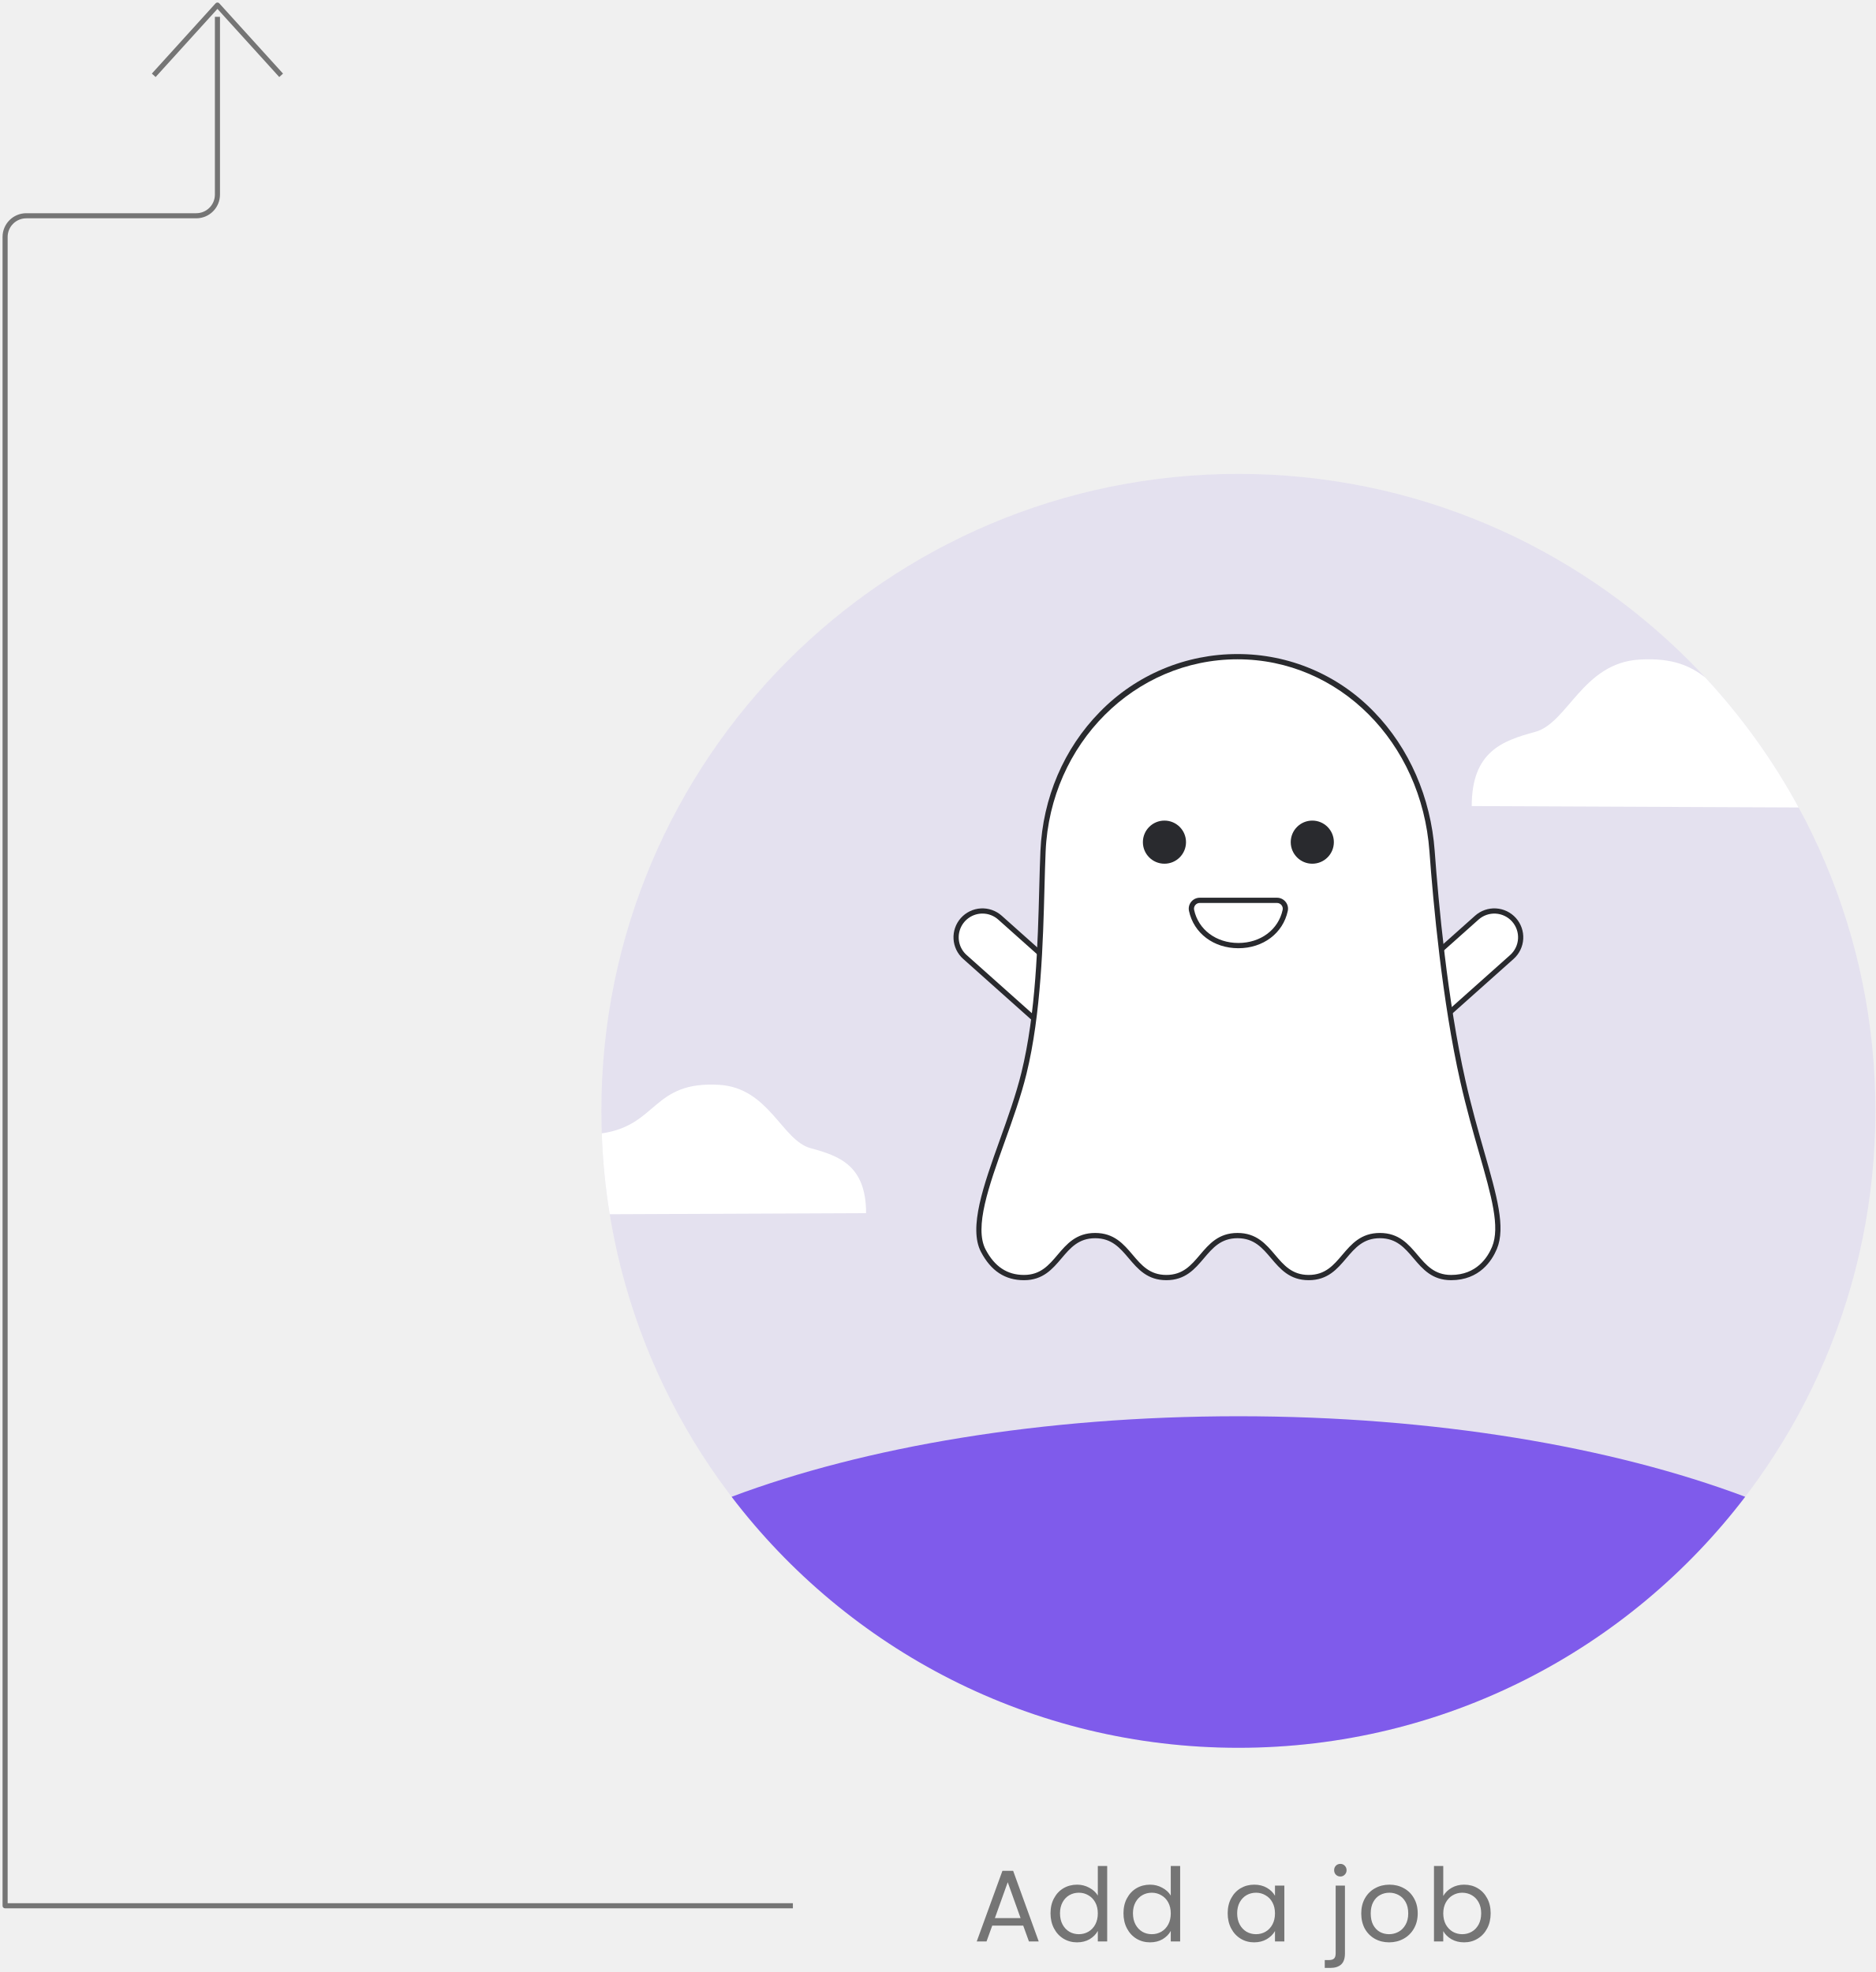
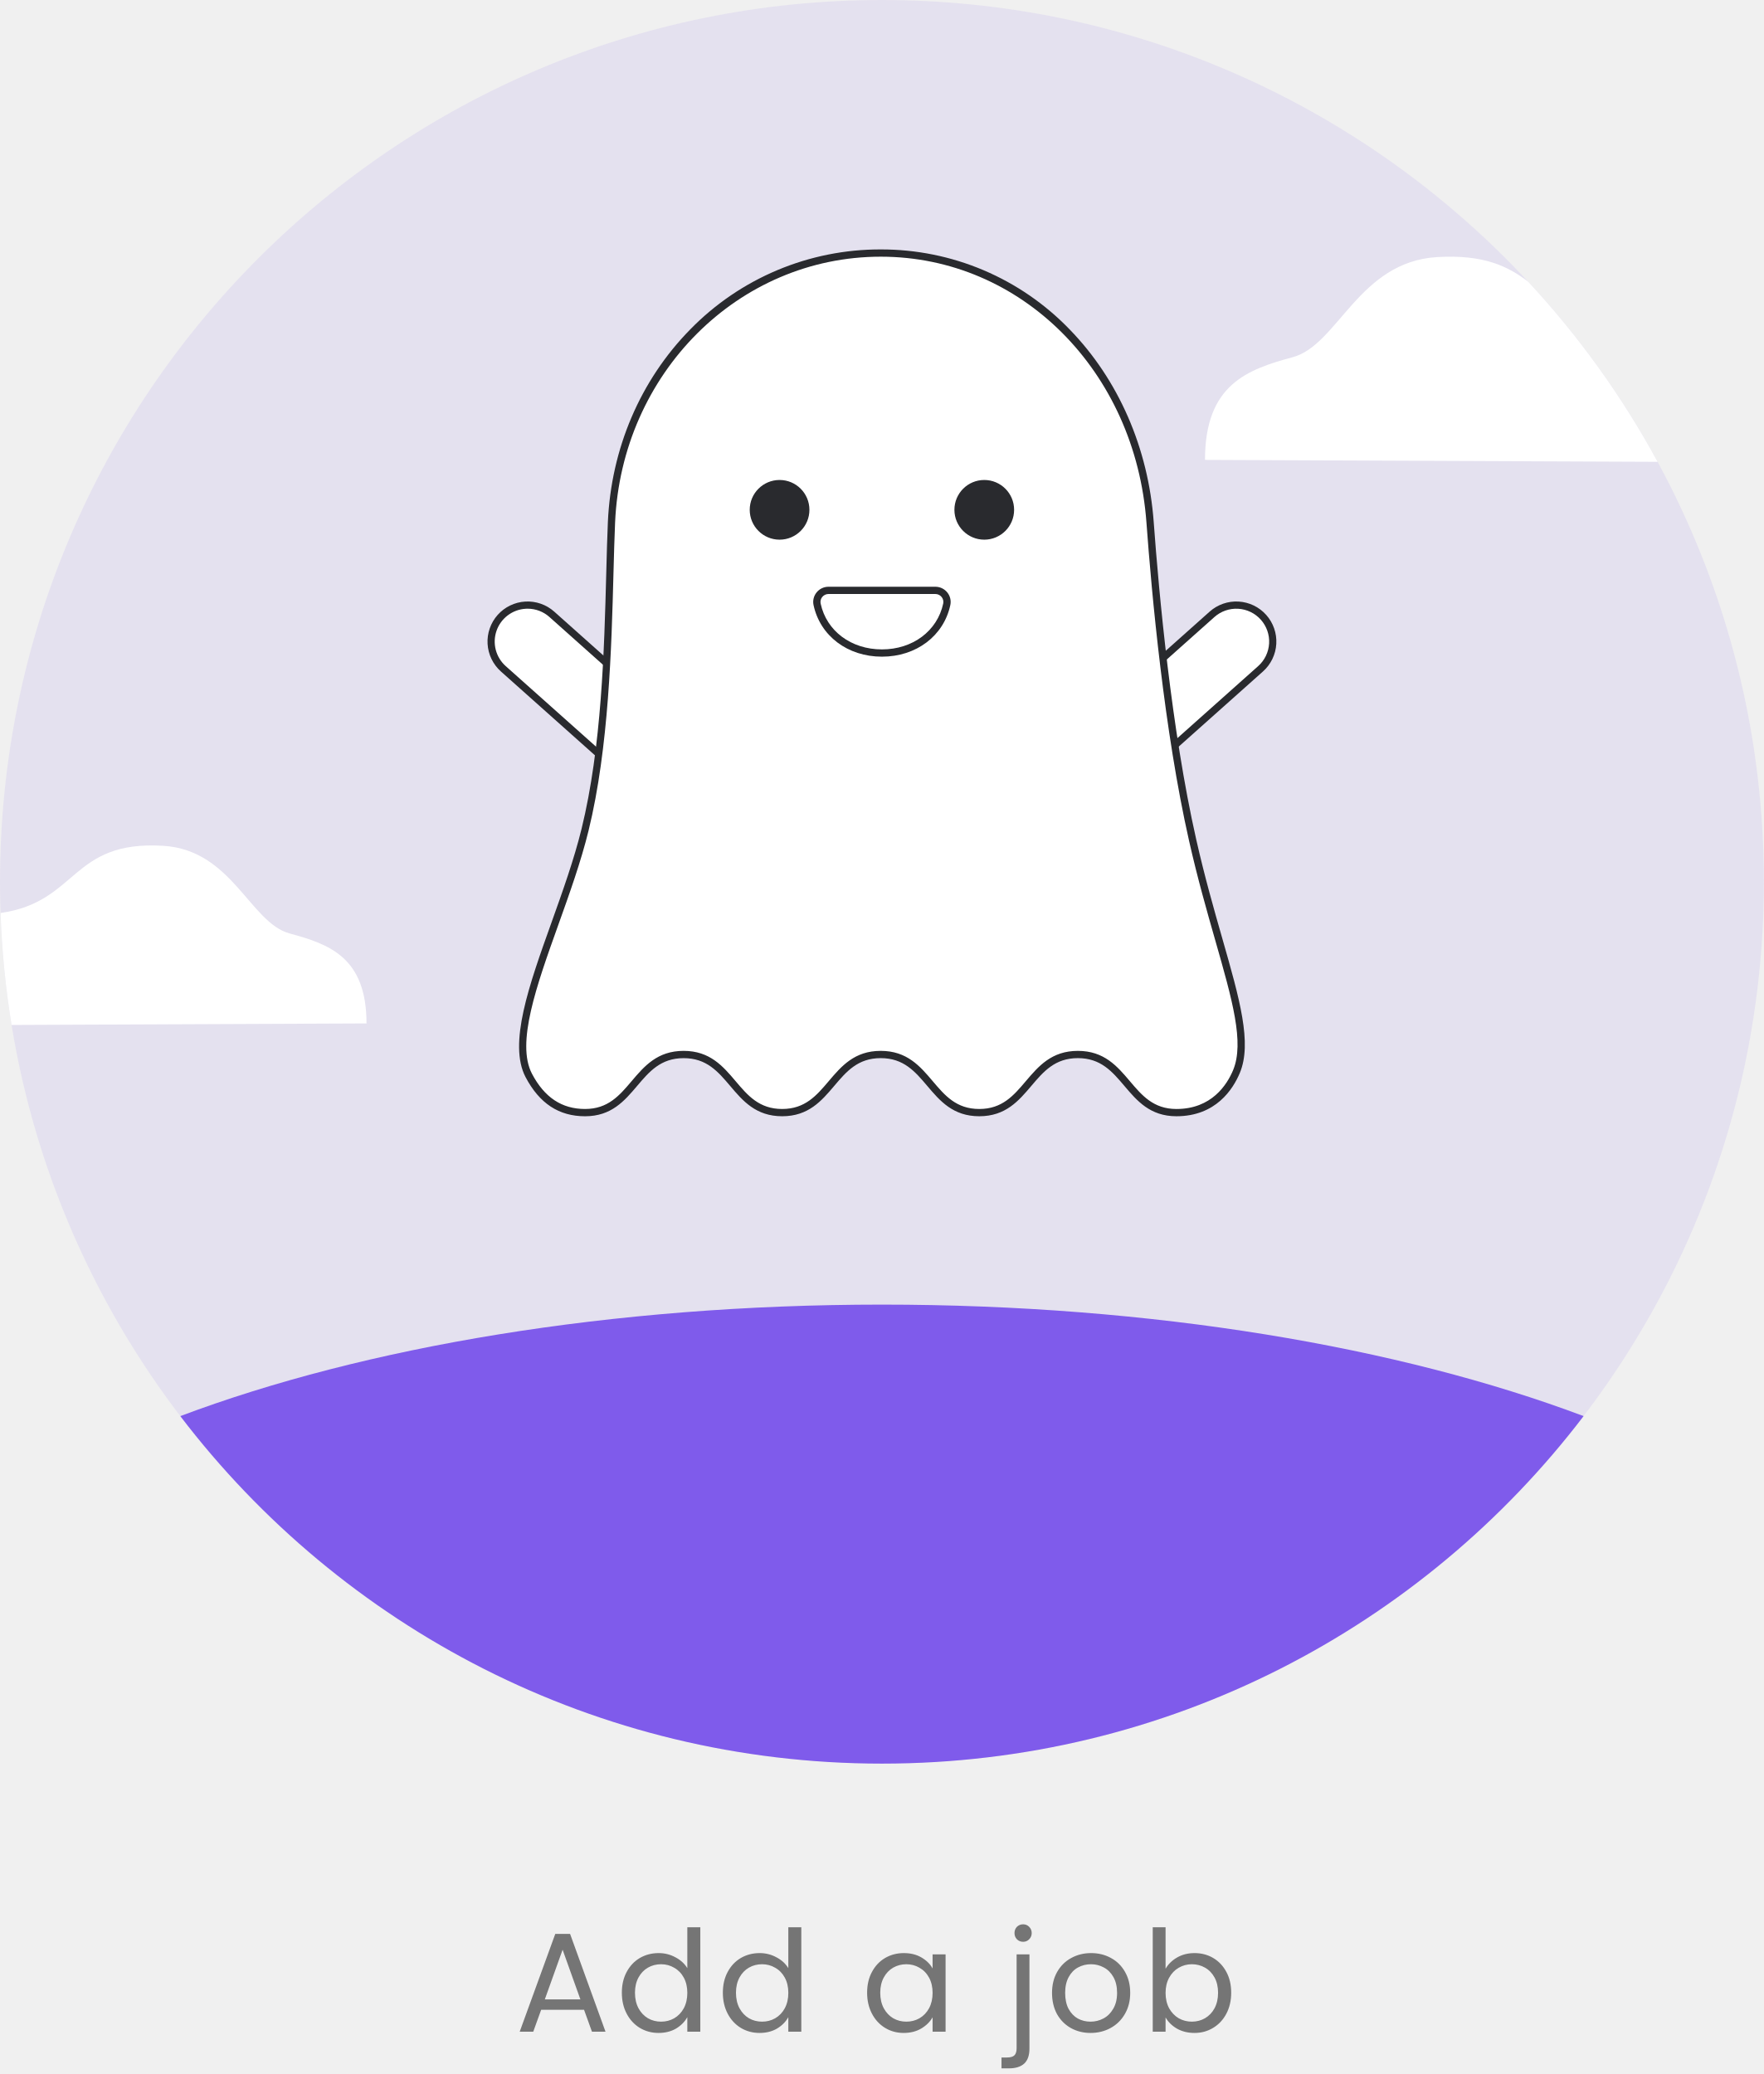
- <svg xmlns="http://www.w3.org/2000/svg" width="368" height="387" viewBox="0 0 368 387" fill="none">
-   <path opacity="0.1" d="M243 342.998C312.036 342.998 368 287.034 368 217.999C368 148.964 312.036 93 243 93C173.964 93 118 148.964 118 217.999C118 287.034 173.964 342.998 243 342.998Z" fill="#7F5BEB" />
-   <path d="M188.919 180.505C189.371 179.998 189.918 179.585 190.53 179.29C191.141 178.995 191.805 178.823 192.483 178.784C193.16 178.746 193.839 178.841 194.48 179.064C195.121 179.288 195.712 179.636 196.219 180.088L212.719 194.804L205.836 202.521L189.336 187.805C188.829 187.353 188.416 186.805 188.121 186.194C187.826 185.582 187.654 184.919 187.616 184.241C187.577 183.563 187.672 182.884 187.896 182.243C188.119 181.602 188.467 181.011 188.919 180.505Z" fill="white" />
-   <path d="M205.876 203.241L188.996 188.185C188.44 187.688 187.986 187.087 187.662 186.415C187.337 185.743 187.149 185.014 187.106 184.27C187.063 183.525 187.168 182.779 187.414 182.074C187.659 181.37 188.041 180.721 188.538 180.164C189.034 179.608 189.636 179.154 190.308 178.83C190.979 178.505 191.709 178.316 192.453 178.274C193.198 178.231 193.944 178.336 194.648 178.582C195.353 178.827 196.002 179.209 196.559 179.706L213.44 194.762L205.876 203.241ZM192.782 179.286C192.692 179.286 192.601 179.288 192.51 179.293C191.59 179.346 190.706 179.67 189.971 180.225C189.235 180.78 188.68 181.541 188.377 182.411C188.074 183.282 188.035 184.222 188.266 185.114C188.497 186.007 188.988 186.81 189.676 187.423L205.795 201.8L211.998 194.845L195.879 180.469C195.029 179.706 193.926 179.284 192.784 179.286H192.782Z" fill="#292A2E" />
-   <path d="M280.162 202.52L273.279 194.803L289.779 180.087C290.802 179.174 292.146 178.706 293.515 178.784C294.884 178.862 296.166 179.481 297.079 180.504C297.992 181.527 298.46 182.871 298.382 184.24C298.304 185.609 297.685 186.891 296.662 187.804L280.162 202.52Z" fill="white" />
-   <path d="M280.123 203.241L272.561 194.762L289.442 179.706C290.566 178.703 292.043 178.188 293.547 178.274C295.051 178.36 296.46 179.04 297.462 180.164C298.465 181.289 298.98 182.765 298.894 184.27C298.808 185.774 298.128 187.182 297.004 188.185L280.123 203.241ZM274.002 194.844L280.206 201.799L296.324 187.423C296.781 187.016 297.153 186.523 297.419 185.972C297.685 185.421 297.84 184.823 297.875 184.212C297.91 183.601 297.824 182.989 297.622 182.411C297.421 181.834 297.107 181.301 296.7 180.845C296.293 180.388 295.8 180.016 295.249 179.75C294.697 179.484 294.099 179.329 293.488 179.294C292.878 179.259 292.266 179.345 291.688 179.547C291.11 179.748 290.578 180.062 290.121 180.469L274.002 194.844Z" fill="#292A2E" />
-   <path d="M287.035 212.092C290.715 228.391 295.754 238.876 293.244 244.899C291.926 248.064 289.218 250.718 284.737 250.718C277.752 250.718 277.752 242.481 270.767 242.481C263.781 242.481 263.782 250.718 256.798 250.718C249.813 250.718 249.814 242.481 242.83 242.481C235.846 242.481 235.845 250.718 228.861 250.718C221.877 250.718 221.877 242.481 214.893 242.481C207.909 242.481 207.91 250.718 200.927 250.718C196.78 250.718 194.436 248.277 192.95 245.454C189.378 238.675 197.703 223.757 200.927 210.601C204.488 196.065 204.188 177.958 204.666 167.038C205.588 145.978 221.753 128.87 242.834 128.87C263.916 128.87 279.467 146.014 281.003 167.038C281.831 178.372 283.665 197.173 287.035 212.092Z" fill="white" />
-   <path d="M284.738 251.234C281.006 251.234 279.153 249.047 277.36 246.931C275.643 244.906 274.021 242.994 270.767 242.994C267.513 242.994 265.894 244.906 264.175 246.931C262.382 249.045 260.529 251.234 256.798 251.234C253.067 251.234 251.214 249.047 249.421 246.931C247.705 244.906 246.083 242.994 242.83 242.994C239.577 242.994 237.956 244.906 236.239 246.931C234.446 249.045 232.592 251.234 228.861 251.234C225.13 251.234 223.276 249.047 221.487 246.934C219.77 244.909 218.149 242.997 214.895 242.997C211.642 242.997 210.022 244.909 208.305 246.934C206.512 249.048 204.659 251.236 200.929 251.236C197.218 251.236 194.46 249.424 192.496 245.697C190.006 240.97 192.997 232.613 196.164 223.766C197.737 219.372 199.363 214.828 200.429 210.482C203.277 198.857 203.638 185.196 203.927 174.219C203.995 171.623 204.06 169.17 204.156 167.019C204.612 156.594 208.757 146.892 215.828 139.699C219.342 136.098 223.544 133.238 228.183 131.29C232.823 129.342 237.806 128.345 242.838 128.359C247.838 128.347 252.788 129.347 257.391 131.298C261.994 133.25 266.154 136.113 269.621 139.715C276.529 146.826 280.754 156.519 281.52 167.004C282.259 177.114 284.022 196.4 287.541 211.983C288.734 217.268 290.07 221.936 291.248 226.055C293.708 234.656 295.487 240.87 293.723 245.1C292.765 247.39 290.329 251.234 284.738 251.234ZM270.767 241.966C274.498 241.966 276.352 244.152 278.145 246.268C279.862 248.293 281.484 250.205 284.738 250.205C289.731 250.205 291.913 246.758 292.77 244.702C294.394 240.804 292.655 234.736 290.254 226.336C289.074 222.204 287.732 217.521 286.533 212.208C282.999 196.56 281.23 177.216 280.49 167.077C278.92 145.59 262.732 129.386 242.834 129.386C222.645 129.386 206.105 145.935 205.179 167.062C205.085 169.204 205.02 171.652 204.95 174.244C204.675 184.688 204.298 198.992 201.423 210.726C200.346 215.123 198.71 219.693 197.128 224.112C194.04 232.739 191.122 240.89 193.402 245.216C195.171 248.573 197.631 250.204 200.923 250.204C204.176 250.204 205.797 248.292 207.514 246.267C209.306 244.153 211.159 241.965 214.889 241.965C218.62 241.965 220.474 244.151 222.266 246.267C223.983 248.292 225.604 250.204 228.857 250.204C232.111 250.204 233.733 248.292 235.449 246.267C237.242 244.153 239.096 241.965 242.826 241.965C246.557 241.965 248.411 244.151 250.203 246.267C251.92 248.292 253.54 250.204 256.794 250.204C260.048 250.204 261.67 248.292 263.386 246.267C265.183 244.154 267.036 241.966 270.767 241.966Z" fill="#292A2E" />
-   <path d="M228.492 169.501C230.828 169.501 232.722 167.606 232.722 165.27C232.722 162.933 230.828 161.039 228.492 161.039C226.155 161.039 224.261 162.933 224.261 165.27C224.261 167.606 226.155 169.501 228.492 169.501Z" fill="#292A2E" />
-   <path d="M257.503 169.501C259.84 169.501 261.734 167.606 261.734 165.27C261.734 162.933 259.84 161.039 257.503 161.039C255.167 161.039 253.272 162.933 253.272 165.27C253.272 167.606 255.167 169.501 257.503 169.501Z" fill="#292A2E" />
-   <path d="M250.575 176.688C250.819 176.688 251.061 176.742 251.281 176.846C251.502 176.95 251.697 177.103 251.851 177.292C252.006 177.481 252.116 177.702 252.175 177.939C252.233 178.176 252.238 178.423 252.188 178.663C251.281 182.904 247.512 185.571 242.999 185.571C238.486 185.571 234.716 182.906 233.809 178.663C233.76 178.423 233.765 178.176 233.823 177.939C233.881 177.702 233.992 177.481 234.146 177.292C234.301 177.103 234.496 176.95 234.716 176.846C234.937 176.742 235.179 176.688 235.423 176.688H250.575Z" fill="white" />
-   <path d="M242.999 186.086C238.137 186.086 234.242 183.146 233.306 178.77C233.239 178.459 233.243 178.136 233.318 177.826C233.393 177.517 233.536 177.228 233.737 176.981C233.94 176.729 234.196 176.526 234.488 176.386C234.78 176.247 235.099 176.175 235.423 176.175H250.576C250.9 176.175 251.219 176.247 251.511 176.386C251.803 176.526 252.06 176.729 252.262 176.981C252.463 177.228 252.607 177.517 252.681 177.826C252.756 178.136 252.76 178.459 252.693 178.77C251.756 183.146 247.86 186.086 242.999 186.086ZM235.422 177.203C235.252 177.203 235.084 177.241 234.931 177.314C234.778 177.388 234.643 177.494 234.536 177.627C234.432 177.755 234.358 177.905 234.319 178.065C234.28 178.226 234.278 178.393 234.312 178.555C235.143 182.443 238.634 185.056 242.998 185.056C247.362 185.056 250.853 182.443 251.684 178.555C251.719 178.393 251.716 178.226 251.677 178.065C251.639 177.905 251.564 177.755 251.459 177.627C251.353 177.494 251.218 177.388 251.065 177.314C250.912 177.241 250.744 177.203 250.574 177.203H235.422Z" fill="#292A2E" />
-   <path d="M342.449 293.74C319.612 323.681 283.563 343 243.002 343C202.442 343 166.393 323.681 143.556 293.74C169.625 283.932 204.578 277.935 243.002 277.935C281.427 277.935 316.377 283.932 342.449 293.74Z" fill="#7F5BEB" />
-   <path d="M352.94 158.466L288.788 158.192C288.788 147.478 294.823 145.369 301.238 143.629C307.654 141.889 310.54 130.113 321.688 129.442C328.272 129.046 331.725 130.741 334.584 132.922C334.588 132.926 334.588 132.93 334.592 132.93C341.756 140.638 347.92 149.218 352.94 158.466Z" fill="white" />
-   <path d="M169.946 238.076L119.642 238.293C118.783 233.04 118.261 227.738 118.081 222.42C129.1 220.858 127.973 212.101 141.131 212.897C150.894 213.484 153.429 223.798 159.045 225.321C164.661 226.844 169.946 228.696 169.946 238.076Z" fill="white" />
-   <path d="M200.78 377.9H194.7L193.58 381H191.66L196.7 367.14H198.8L203.82 381H201.9L200.78 377.9ZM200.26 376.42L197.74 369.38L195.22 376.42H200.26ZM206.137 375.48C206.137 374.36 206.363 373.38 206.817 372.54C207.27 371.687 207.89 371.027 208.677 370.56C209.477 370.093 210.37 369.86 211.357 369.86C212.21 369.86 213.003 370.06 213.737 370.46C214.47 370.847 215.03 371.36 215.417 372V366.2H217.257V381H215.417V378.94C215.057 379.593 214.523 380.133 213.817 380.56C213.11 380.973 212.283 381.18 211.337 381.18C210.363 381.18 209.477 380.94 208.677 380.46C207.89 379.98 207.27 379.307 206.817 378.44C206.363 377.573 206.137 376.587 206.137 375.48ZM215.417 375.5C215.417 374.673 215.25 373.953 214.917 373.34C214.583 372.727 214.13 372.26 213.557 371.94C212.997 371.607 212.377 371.44 211.697 371.44C211.017 371.44 210.397 371.6 209.837 371.92C209.277 372.24 208.83 372.707 208.497 373.32C208.163 373.933 207.997 374.653 207.997 375.48C207.997 376.32 208.163 377.053 208.497 377.68C208.83 378.293 209.277 378.767 209.837 379.1C210.397 379.42 211.017 379.58 211.697 379.58C212.377 379.58 212.997 379.42 213.557 379.1C214.13 378.767 214.583 378.293 214.917 377.68C215.25 377.053 215.417 376.327 215.417 375.5ZM220.452 375.48C220.452 374.36 220.679 373.38 221.132 372.54C221.586 371.687 222.206 371.027 222.992 370.56C223.792 370.093 224.686 369.86 225.672 369.86C226.526 369.86 227.319 370.06 228.052 370.46C228.786 370.847 229.346 371.36 229.732 372V366.2H231.572V381H229.732V378.94C229.372 379.593 228.839 380.133 228.132 380.56C227.426 380.973 226.599 381.18 225.652 381.18C224.679 381.18 223.792 380.94 222.992 380.46C222.206 379.98 221.586 379.307 221.132 378.44C220.679 377.573 220.452 376.587 220.452 375.48ZM229.732 375.5C229.732 374.673 229.566 373.953 229.232 373.34C228.899 372.727 228.446 372.26 227.872 371.94C227.312 371.607 226.692 371.44 226.012 371.44C225.332 371.44 224.712 371.6 224.152 371.92C223.592 372.24 223.146 372.707 222.812 373.32C222.479 373.933 222.312 374.653 222.312 375.48C222.312 376.32 222.479 377.053 222.812 377.68C223.146 378.293 223.592 378.767 224.152 379.1C224.712 379.42 225.332 379.58 226.012 379.58C226.692 379.58 227.312 379.42 227.872 379.1C228.446 378.767 228.899 378.293 229.232 377.68C229.566 377.053 229.732 376.327 229.732 375.5ZM240.9 375.48C240.9 374.36 241.127 373.38 241.58 372.54C242.033 371.687 242.653 371.027 243.44 370.56C244.24 370.093 245.127 369.86 246.1 369.86C247.06 369.86 247.893 370.067 248.6 370.48C249.307 370.893 249.833 371.413 250.18 372.04V370.04H252.02V381H250.18V378.96C249.82 379.6 249.28 380.133 248.56 380.56C247.853 380.973 247.027 381.18 246.08 381.18C245.107 381.18 244.227 380.94 243.44 380.46C242.653 379.98 242.033 379.307 241.58 378.44C241.127 377.573 240.9 376.587 240.9 375.48ZM250.18 375.5C250.18 374.673 250.013 373.953 249.68 373.34C249.347 372.727 248.893 372.26 248.32 371.94C247.76 371.607 247.14 371.44 246.46 371.44C245.78 371.44 245.16 371.6 244.6 371.92C244.04 372.24 243.593 372.707 243.26 373.32C242.927 373.933 242.76 374.653 242.76 375.48C242.76 376.32 242.927 377.053 243.26 377.68C243.593 378.293 244.04 378.767 244.6 379.1C245.16 379.42 245.78 379.58 246.46 379.58C247.14 379.58 247.76 379.42 248.32 379.1C248.893 378.767 249.347 378.293 249.68 377.68C250.013 377.053 250.18 376.327 250.18 375.5ZM263.008 368.26C262.661 368.26 262.368 368.14 262.128 367.9C261.901 367.66 261.788 367.367 261.788 367.02C261.788 366.673 261.901 366.38 262.128 366.14C262.368 365.9 262.661 365.78 263.008 365.78C263.354 365.78 263.641 365.9 263.868 366.14C264.108 366.38 264.228 366.673 264.228 367.02C264.228 367.367 264.108 367.66 263.868 367.9C263.641 368.14 263.354 368.26 263.008 368.26ZM263.908 383.38C263.908 384.353 263.661 385.067 263.168 385.52C262.674 385.973 261.954 386.2 261.008 386.2H259.948V384.66H260.708C261.214 384.66 261.568 384.56 261.768 384.36C261.981 384.16 262.088 383.82 262.088 383.34V370.04H263.908V383.38ZM272.568 381.18C271.542 381.18 270.608 380.947 269.768 380.48C268.942 380.013 268.288 379.353 267.808 378.5C267.342 377.633 267.108 376.633 267.108 375.5C267.108 374.38 267.348 373.393 267.828 372.54C268.322 371.673 268.988 371.013 269.828 370.56C270.668 370.093 271.608 369.86 272.648 369.86C273.688 369.86 274.628 370.093 275.468 370.56C276.308 371.013 276.968 371.667 277.448 372.52C277.942 373.373 278.188 374.367 278.188 375.5C278.188 376.633 277.935 377.633 277.428 378.5C276.935 379.353 276.262 380.013 275.408 380.48C274.555 380.947 273.608 381.18 272.568 381.18ZM272.568 379.58C273.222 379.58 273.835 379.427 274.408 379.12C274.982 378.813 275.442 378.353 275.788 377.74C276.148 377.127 276.328 376.38 276.328 375.5C276.328 374.62 276.155 373.873 275.808 373.26C275.462 372.647 275.008 372.193 274.448 371.9C273.888 371.593 273.282 371.44 272.628 371.44C271.962 371.44 271.348 371.593 270.788 371.9C270.242 372.193 269.802 372.647 269.468 373.26C269.135 373.873 268.968 374.62 268.968 375.5C268.968 376.393 269.128 377.147 269.448 377.76C269.782 378.373 270.222 378.833 270.768 379.14C271.315 379.433 271.915 379.58 272.568 379.58ZM283.201 372.08C283.575 371.427 284.121 370.893 284.841 370.48C285.561 370.067 286.381 369.86 287.301 369.86C288.288 369.86 289.175 370.093 289.961 370.56C290.748 371.027 291.368 371.687 291.821 372.54C292.275 373.38 292.501 374.36 292.501 375.48C292.501 376.587 292.275 377.573 291.821 378.44C291.368 379.307 290.741 379.98 289.941 380.46C289.155 380.94 288.275 381.18 287.301 381.18C286.355 381.18 285.521 380.973 284.801 380.56C284.095 380.147 283.561 379.62 283.201 378.98V381H281.381V366.2H283.201V372.08ZM290.641 375.48C290.641 374.653 290.475 373.933 290.141 373.32C289.808 372.707 289.355 372.24 288.781 371.92C288.221 371.6 287.601 371.44 286.921 371.44C286.255 371.44 285.635 371.607 285.061 371.94C284.501 372.26 284.048 372.733 283.701 373.36C283.368 373.973 283.201 374.687 283.201 375.5C283.201 376.327 283.368 377.053 283.701 377.68C284.048 378.293 284.501 378.767 285.061 379.1C285.635 379.42 286.255 379.58 286.921 379.58C287.601 379.58 288.221 379.42 288.781 379.1C289.355 378.767 289.808 378.293 290.141 377.68C290.475 377.053 290.641 376.32 290.641 375.48Z" fill="#757575" />
-   <path d="M42.667 3.298L42.667 38.184C42.667 40.481 40.805 42.343 38.508 42.343L5.159 42.343C2.862 42.343 1 44.205 1 46.502L1 374L155.583 374" stroke="#757575" stroke-linejoin="round" />
-   <path d="M55.166 14.78C50.285 9.399 47.548 6.381 42.666 1L30.166 14.78" stroke="#757575" stroke-linejoin="round" />
+ <svg xmlns="http://www.w3.org/2000/svg" width="250" height="294" viewBox="0 0 250 294" fill="none">
+   <path opacity="0.1" d="M125 249.998C194.036 249.998 250 194.034 250 124.999C250 55.964 194.036 0 125 0C55.965 0 0 55.964 0 124.999C0 194.034 55.965 249.998 125 249.998Z" fill="#7F5BEB" />
+   <path d="M70.919 87.505C71.371 86.998 71.918 86.585 72.53 86.29C73.141 85.995 73.805 85.823 74.483 85.784C75.16 85.746 75.839 85.841 76.48 86.064C77.121 86.288 77.712 86.636 78.219 87.088L94.719 101.804L87.836 109.521L71.336 94.805C70.829 94.353 70.416 93.805 70.121 93.194C69.826 92.582 69.654 91.919 69.616 91.241C69.577 90.563 69.672 89.884 69.896 89.243C70.119 88.602 70.467 88.011 70.919 87.505Z" fill="white" />
+   <path d="M87.876 110.241L70.996 95.185C70.439 94.688 69.986 94.087 69.662 93.415C69.337 92.743 69.148 92.014 69.106 91.269C69.063 90.525 69.168 89.779 69.414 89.075C69.659 88.37 70.041 87.721 70.538 87.164C71.034 86.608 71.636 86.154 72.308 85.83C72.979 85.505 73.709 85.317 74.453 85.274C75.198 85.231 75.944 85.336 76.648 85.582C77.353 85.827 78.002 86.209 78.559 86.706L95.44 101.762L87.876 110.241ZM74.782 86.285C74.692 86.285 74.601 86.288 74.51 86.293C73.59 86.346 72.706 86.67 71.971 87.225C71.235 87.781 70.68 88.541 70.377 89.411C70.073 90.282 70.035 91.222 70.266 92.115C70.498 93.007 70.988 93.81 71.676 94.424L87.795 108.8L93.998 101.845L77.879 87.469C77.029 86.706 75.926 86.284 74.784 86.285H74.782Z" fill="#292A2E" />
+   <path d="M162.162 109.52L155.279 101.803L171.779 87.087C172.802 86.174 174.146 85.706 175.515 85.784C176.884 85.862 178.166 86.481 179.079 87.504C179.992 88.528 180.46 89.871 180.382 91.24C180.304 92.609 179.685 93.891 178.662 94.804L162.162 109.52Z" fill="white" />
+   <path d="M162.123 110.241L154.561 101.762L171.442 86.706C172.566 85.703 174.043 85.188 175.547 85.274C177.051 85.36 178.46 86.04 179.462 87.164C180.465 88.289 180.98 89.765 180.894 91.269C180.808 92.774 180.128 94.182 179.004 95.185L162.123 110.241ZM156.002 101.844L162.206 108.799L178.324 94.424C178.781 94.016 179.153 93.523 179.419 92.972C179.685 92.421 179.84 91.823 179.875 91.212C179.91 90.601 179.824 89.989 179.622 89.411C179.421 88.834 179.107 88.301 178.7 87.845C178.293 87.388 177.8 87.016 177.249 86.75C176.697 86.484 176.099 86.329 175.488 86.294C174.878 86.259 174.266 86.345 173.688 86.547C173.11 86.748 172.578 87.062 172.121 87.469L156.002 101.844Z" fill="#292A2E" />
+   <path d="M169.035 119.092C172.715 135.391 177.754 145.876 175.244 151.899C173.926 155.064 171.218 157.718 166.737 157.718C159.752 157.718 159.752 149.481 152.767 149.481C145.781 149.481 145.782 157.718 138.798 157.718C131.813 157.718 131.814 149.481 124.83 149.481C117.846 149.481 117.845 157.718 110.861 157.718C103.877 157.718 103.877 149.481 96.893 149.481C89.909 149.481 89.91 157.718 82.927 157.718C78.78 157.718 76.436 155.277 74.95 152.454C71.378 145.675 79.703 130.757 82.927 117.601C86.488 103.065 86.188 84.958 86.666 74.038C87.588 52.978 103.753 35.87 124.834 35.87C145.916 35.87 161.467 53.014 163.003 74.038C163.831 85.372 165.665 104.173 169.035 119.092Z" fill="white" />
+   <path d="M166.738 158.234C163.006 158.234 161.153 156.047 159.36 153.931C157.643 151.906 156.021 149.994 152.767 149.994C149.513 149.994 147.894 151.906 146.175 153.931C144.382 156.045 142.529 158.234 138.798 158.234C135.067 158.234 133.214 156.047 131.421 153.931C129.705 151.906 128.083 149.994 124.83 149.994C121.577 149.994 119.956 151.906 118.239 153.931C116.446 156.045 114.592 158.234 110.861 158.234C107.13 158.234 105.276 156.047 103.487 153.934C101.77 151.909 100.149 149.997 96.895 149.997C93.642 149.997 92.022 151.909 90.305 153.934C88.512 156.048 86.659 158.236 82.929 158.236C79.218 158.236 76.46 156.424 74.496 152.697C72.006 147.97 74.997 139.613 78.165 130.766C79.737 126.372 81.363 121.828 82.429 117.482C85.277 105.857 85.638 92.196 85.927 81.219C85.995 78.623 86.06 76.17 86.156 74.019C86.612 63.594 90.757 53.892 97.828 46.699C101.342 43.097 105.544 40.238 110.183 38.29C114.823 36.342 119.806 35.345 124.838 35.358C129.838 35.347 134.788 36.347 139.391 38.298C143.994 40.25 148.154 43.113 151.621 46.715C158.529 53.826 162.754 63.519 163.52 74.004C164.259 84.114 166.022 103.4 169.541 118.983C170.734 124.268 172.07 128.936 173.248 133.055C175.708 141.656 177.487 147.87 175.723 152.1C174.765 154.39 172.329 158.234 166.738 158.234ZM152.767 148.966C156.498 148.966 158.352 151.152 160.145 153.268C161.862 155.293 163.484 157.205 166.738 157.205C171.731 157.205 173.913 153.758 174.77 151.702C176.394 147.804 174.655 141.736 172.254 133.336C171.074 129.204 169.732 124.521 168.533 119.208C164.999 103.56 163.23 84.216 162.49 74.077C160.92 52.59 144.732 36.386 124.834 36.386C104.645 36.386 88.105 52.935 87.179 74.062C87.085 76.204 87.02 78.652 86.95 81.244C86.675 91.688 86.298 105.992 83.423 117.726C82.346 122.123 80.71 126.693 79.128 131.112C76.04 139.739 73.122 147.89 75.402 152.216C77.171 155.573 79.631 157.204 82.923 157.204C86.176 157.204 87.797 155.292 89.514 153.267C91.306 151.153 93.159 148.965 96.889 148.965C100.62 148.965 102.474 151.151 104.266 153.267C105.983 155.292 107.604 157.204 110.857 157.204C114.111 157.204 115.733 155.292 117.449 153.267C119.242 151.153 121.096 148.965 124.826 148.965C128.557 148.965 130.411 151.151 132.203 153.267C133.92 155.292 135.54 157.204 138.794 157.204C142.048 157.204 143.67 155.292 145.386 153.267C147.183 151.154 149.036 148.966 152.767 148.966Z" fill="#292A2E" />
+   <path d="M110.492 76.501C112.828 76.501 114.722 74.606 114.722 72.27C114.722 69.933 112.828 68.039 110.492 68.039C108.155 68.039 106.261 69.933 106.261 72.27C106.261 74.606 108.155 76.501 110.492 76.501Z" fill="#292A2E" />
+   <path d="M139.503 76.501C141.84 76.501 143.734 74.606 143.734 72.27C143.734 69.933 141.84 68.039 139.503 68.039C137.167 68.039 135.272 69.933 135.272 72.27C135.272 74.606 137.167 76.501 139.503 76.501Z" fill="#292A2E" />
+   <path d="M132.575 83.689C132.819 83.688 133.061 83.742 133.281 83.846C133.502 83.951 133.697 84.103 133.851 84.292C134.006 84.481 134.116 84.702 134.175 84.939C134.233 85.176 134.238 85.424 134.188 85.663C133.281 89.904 129.512 92.571 124.999 92.571C120.486 92.571 116.716 89.906 115.809 85.663C115.76 85.423 115.765 85.176 115.823 84.939C115.881 84.702 115.992 84.481 116.146 84.292C116.301 84.103 116.496 83.95 116.716 83.846C116.937 83.742 117.179 83.688 117.423 83.689H132.575Z" fill="white" />
+   <path d="M124.999 93.086C120.137 93.086 116.242 90.146 115.306 85.77C115.239 85.459 115.243 85.136 115.318 84.826C115.393 84.517 115.536 84.228 115.737 83.981C115.94 83.729 116.196 83.525 116.488 83.386C116.78 83.247 117.099 83.175 117.423 83.175H132.576C132.9 83.175 133.219 83.247 133.511 83.386C133.803 83.526 134.06 83.729 134.262 83.981C134.463 84.228 134.607 84.517 134.681 84.826C134.756 85.136 134.76 85.459 134.693 85.77C133.756 90.146 129.86 93.086 124.999 93.086ZM117.422 84.203C117.252 84.203 117.084 84.241 116.931 84.314C116.778 84.388 116.643 84.494 116.536 84.627C116.432 84.755 116.358 84.905 116.319 85.065C116.28 85.226 116.278 85.393 116.312 85.555C117.143 89.443 120.634 92.056 124.998 92.056C129.362 92.056 132.853 89.443 133.684 85.555C133.719 85.393 133.716 85.226 133.677 85.065C133.639 84.905 133.564 84.755 133.459 84.627C133.353 84.494 133.218 84.388 133.065 84.314C132.912 84.241 132.744 84.203 132.574 84.203H117.422Z" fill="#292A2E" />
+   <path d="M224.449 200.74C201.612 230.681 165.563 250 125.002 250C84.442 250 48.393 230.681 25.556 200.74C51.625 190.932 86.578 184.935 125.002 184.935C163.427 184.935 198.377 190.932 224.449 200.74Z" fill="#7F5BEB" />
+   <path d="M234.94 65.466L170.788 65.192C170.788 54.478 176.823 52.369 183.238 50.629C189.654 48.889 192.54 37.113 203.688 36.443C210.272 36.047 213.725 37.741 216.584 39.922C216.588 39.926 216.588 39.93 216.592 39.93C223.756 47.638 229.92 56.218 234.94 65.466Z" fill="white" />
+   <path d="M51.946 145.076L1.642 145.293C0.783 140.04 0.261 134.738 0.081 129.42C11.1 127.858 9.973 119.101 23.131 119.897C32.894 120.484 35.429 130.798 41.045 132.321C46.661 133.844 51.946 135.696 51.946 145.076Z" fill="white" />
+   <path d="M82.78 284.9H76.7L75.58 288H73.66L78.7 274.14H80.8L85.82 288H83.9L82.78 284.9ZM82.26 283.42L79.74 276.38L77.22 283.42H82.26ZM88.137 282.48C88.137 281.36 88.363 280.38 88.817 279.54C89.27 278.687 89.89 278.027 90.677 277.56C91.477 277.093 92.37 276.86 93.357 276.86C94.21 276.86 95.003 277.06 95.737 277.46C96.47 277.847 97.03 278.36 97.417 279V273.2H99.257V288H97.417V285.94C97.057 286.593 96.523 287.133 95.817 287.56C95.11 287.973 94.283 288.18 93.337 288.18C92.363 288.18 91.477 287.94 90.677 287.46C89.89 286.98 89.27 286.307 88.817 285.44C88.363 284.573 88.137 283.587 88.137 282.48ZM97.417 282.5C97.417 281.673 97.25 280.953 96.917 280.34C96.583 279.727 96.13 279.26 95.557 278.94C94.997 278.607 94.377 278.44 93.697 278.44C93.017 278.44 92.397 278.6 91.837 278.92C91.277 279.24 90.83 279.707 90.497 280.32C90.163 280.933 89.997 281.653 89.997 282.48C89.997 283.32 90.163 284.053 90.497 284.68C90.83 285.293 91.277 285.767 91.837 286.1C92.397 286.42 93.017 286.58 93.697 286.58C94.377 286.58 94.997 286.42 95.557 286.1C96.13 285.767 96.583 285.293 96.917 284.68C97.25 284.053 97.417 283.327 97.417 282.5ZM102.452 282.48C102.452 281.36 102.679 280.38 103.132 279.54C103.586 278.687 104.206 278.027 104.992 277.56C105.792 277.093 106.686 276.86 107.672 276.86C108.526 276.86 109.319 277.06 110.052 277.46C110.786 277.847 111.346 278.36 111.732 279V273.2H113.572V288H111.732V285.94C111.372 286.593 110.839 287.133 110.132 287.56C109.426 287.973 108.599 288.18 107.652 288.18C106.679 288.18 105.792 287.94 104.992 287.46C104.206 286.98 103.586 286.307 103.132 285.44C102.679 284.573 102.452 283.587 102.452 282.48ZM111.732 282.5C111.732 281.673 111.566 280.953 111.232 280.34C110.899 279.727 110.446 279.26 109.872 278.94C109.312 278.607 108.692 278.44 108.012 278.44C107.332 278.44 106.712 278.6 106.152 278.92C105.592 279.24 105.146 279.707 104.812 280.32C104.479 280.933 104.312 281.653 104.312 282.48C104.312 283.32 104.479 284.053 104.812 284.68C105.146 285.293 105.592 285.767 106.152 286.1C106.712 286.42 107.332 286.58 108.012 286.58C108.692 286.58 109.312 286.42 109.872 286.1C110.446 285.767 110.899 285.293 111.232 284.68C111.566 284.053 111.732 283.327 111.732 282.5ZM122.9 282.48C122.9 281.36 123.127 280.38 123.58 279.54C124.033 278.687 124.653 278.027 125.44 277.56C126.24 277.093 127.127 276.86 128.1 276.86C129.06 276.86 129.893 277.067 130.6 277.48C131.307 277.893 131.833 278.413 132.18 279.04V277.04H134.02V288H132.18V285.96C131.82 286.6 131.28 287.133 130.56 287.56C129.853 287.973 129.027 288.18 128.08 288.18C127.107 288.18 126.227 287.94 125.44 287.46C124.653 286.98 124.033 286.307 123.58 285.44C123.127 284.573 122.9 283.587 122.9 282.48ZM132.18 282.5C132.18 281.673 132.013 280.953 131.68 280.34C131.347 279.727 130.893 279.26 130.32 278.94C129.76 278.607 129.14 278.44 128.46 278.44C127.78 278.44 127.16 278.6 126.6 278.92C126.04 279.24 125.593 279.707 125.26 280.32C124.927 280.933 124.76 281.653 124.76 282.48C124.76 283.32 124.927 284.053 125.26 284.68C125.593 285.293 126.04 285.767 126.6 286.1C127.16 286.42 127.78 286.58 128.46 286.58C129.14 286.58 129.76 286.42 130.32 286.1C130.893 285.767 131.347 285.293 131.68 284.68C132.013 284.053 132.18 283.327 132.18 282.5ZM145.008 275.26C144.661 275.26 144.368 275.14 144.128 274.9C143.901 274.66 143.788 274.367 143.788 274.02C143.788 273.673 143.901 273.38 144.128 273.14C144.368 272.9 144.661 272.78 145.008 272.78C145.354 272.78 145.641 272.9 145.868 273.14C146.108 273.38 146.228 273.673 146.228 274.02C146.228 274.367 146.108 274.66 145.868 274.9C145.641 275.14 145.354 275.26 145.008 275.26ZM145.908 290.38C145.908 291.353 145.661 292.067 145.168 292.52C144.674 292.973 143.954 293.2 143.008 293.2H141.948V291.66H142.708C143.214 291.66 143.568 291.56 143.768 291.36C143.981 291.16 144.088 290.82 144.088 290.34V277.04H145.908V290.38ZM154.568 288.18C153.542 288.18 152.608 287.947 151.768 287.48C150.942 287.013 150.288 286.353 149.808 285.5C149.342 284.633 149.108 283.633 149.108 282.5C149.108 281.38 149.348 280.393 149.828 279.54C150.322 278.673 150.988 278.013 151.828 277.56C152.668 277.093 153.608 276.86 154.648 276.86C155.688 276.86 156.628 277.093 157.468 277.56C158.308 278.013 158.968 278.667 159.448 279.52C159.942 280.373 160.188 281.367 160.188 282.5C160.188 283.633 159.935 284.633 159.428 285.5C158.935 286.353 158.262 287.013 157.408 287.48C156.555 287.947 155.608 288.18 154.568 288.18ZM154.568 286.58C155.222 286.58 155.835 286.427 156.408 286.12C156.982 285.813 157.442 285.353 157.788 284.74C158.148 284.127 158.328 283.38 158.328 282.5C158.328 281.62 158.155 280.873 157.808 280.26C157.462 279.647 157.008 279.193 156.448 278.9C155.888 278.593 155.282 278.44 154.628 278.44C153.962 278.44 153.348 278.593 152.788 278.9C152.242 279.193 151.802 279.647 151.468 280.26C151.135 280.873 150.968 281.62 150.968 282.5C150.968 283.393 151.128 284.147 151.448 284.76C151.782 285.373 152.222 285.833 152.768 286.14C153.315 286.433 153.915 286.58 154.568 286.58ZM165.201 279.08C165.575 278.427 166.121 277.893 166.841 277.48C167.561 277.067 168.381 276.86 169.301 276.86C170.288 276.86 171.175 277.093 171.961 277.56C172.748 278.027 173.368 278.687 173.821 279.54C174.275 280.38 174.501 281.36 174.501 282.48C174.501 283.587 174.275 284.573 173.821 285.44C173.368 286.307 172.741 286.98 171.941 287.46C171.155 287.94 170.275 288.18 169.301 288.18C168.355 288.18 167.521 287.973 166.801 287.56C166.095 287.147 165.561 286.62 165.201 285.98V288H163.381V273.2H165.201V279.08ZM172.641 282.48C172.641 281.653 172.475 280.933 172.141 280.32C171.808 279.707 171.355 279.24 170.781 278.92C170.221 278.6 169.601 278.44 168.921 278.44C168.255 278.44 167.635 278.607 167.061 278.94C166.501 279.26 166.048 279.733 165.701 280.36C165.368 280.973 165.201 281.687 165.201 282.5C165.201 283.327 165.368 284.053 165.701 284.68C166.048 285.293 166.501 285.767 167.061 286.1C167.635 286.42 168.255 286.58 168.921 286.58C169.601 286.58 170.221 286.42 170.781 286.1C171.355 285.767 171.808 285.293 172.141 284.68C172.475 284.053 172.641 283.32 172.641 282.48Z" fill="#757575" />
</svg>
